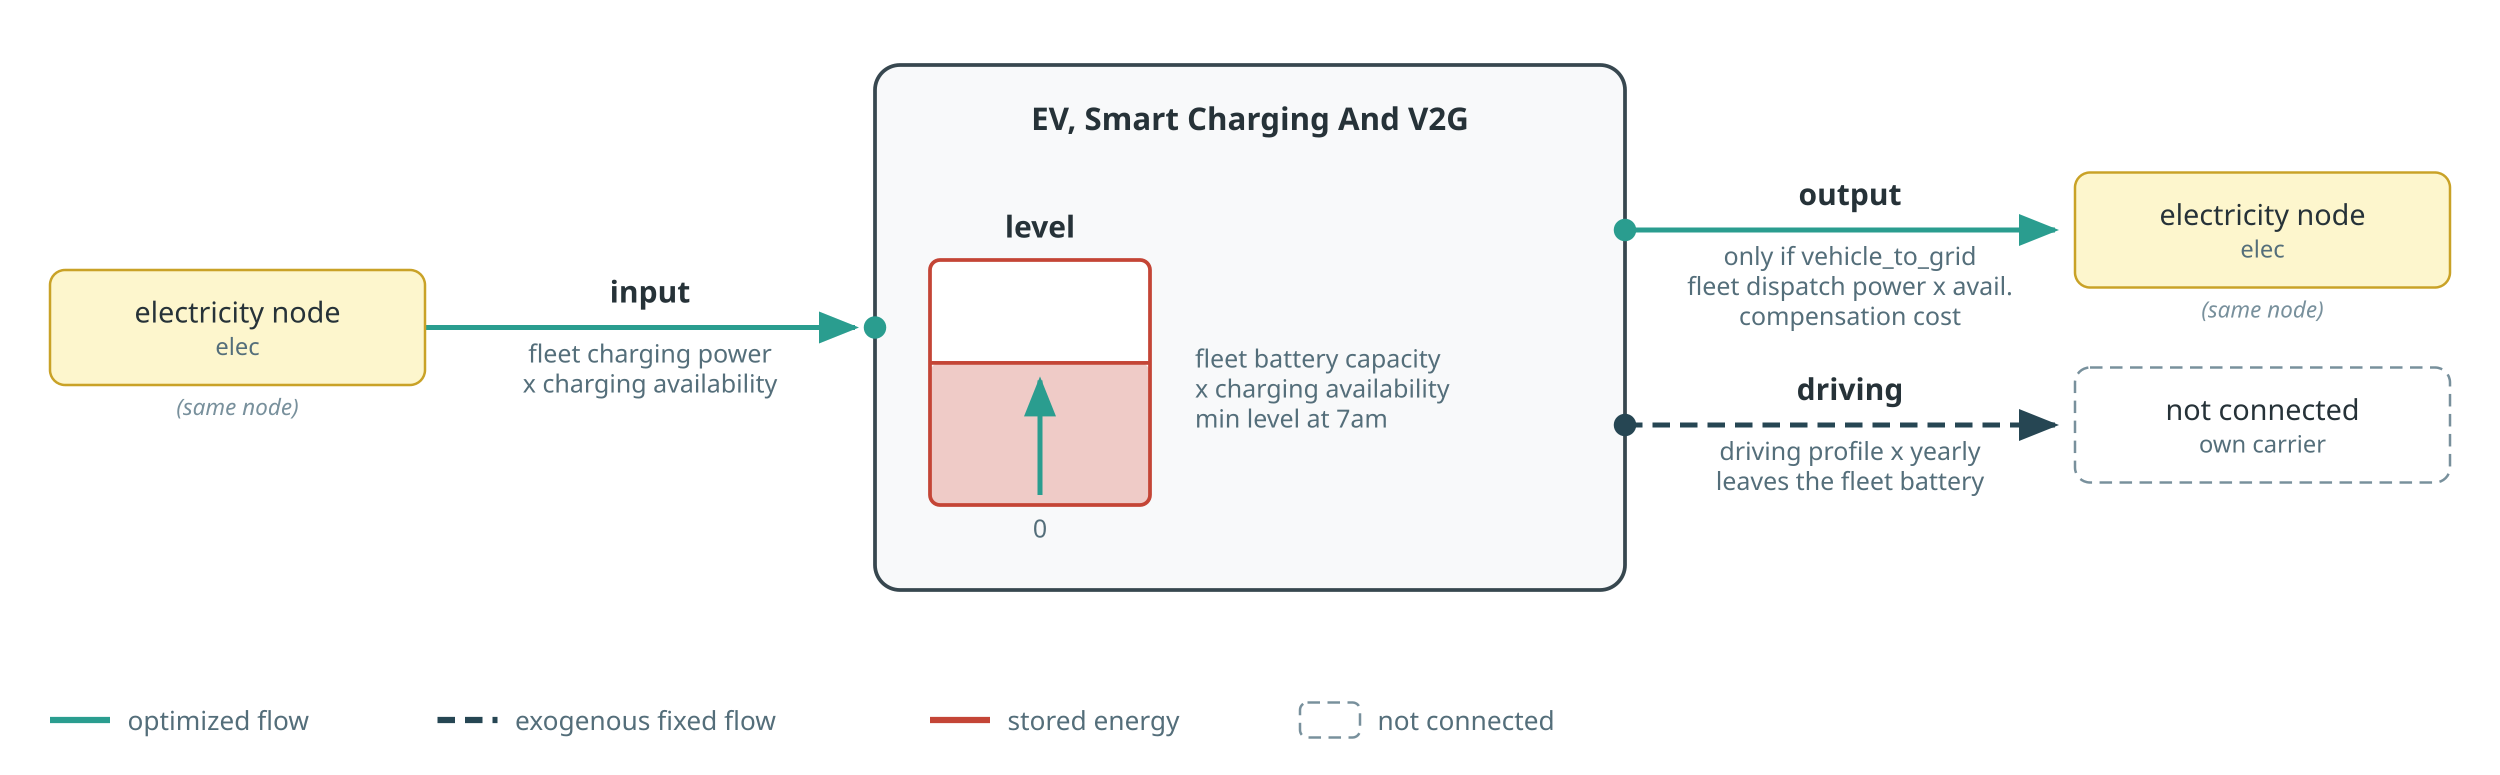
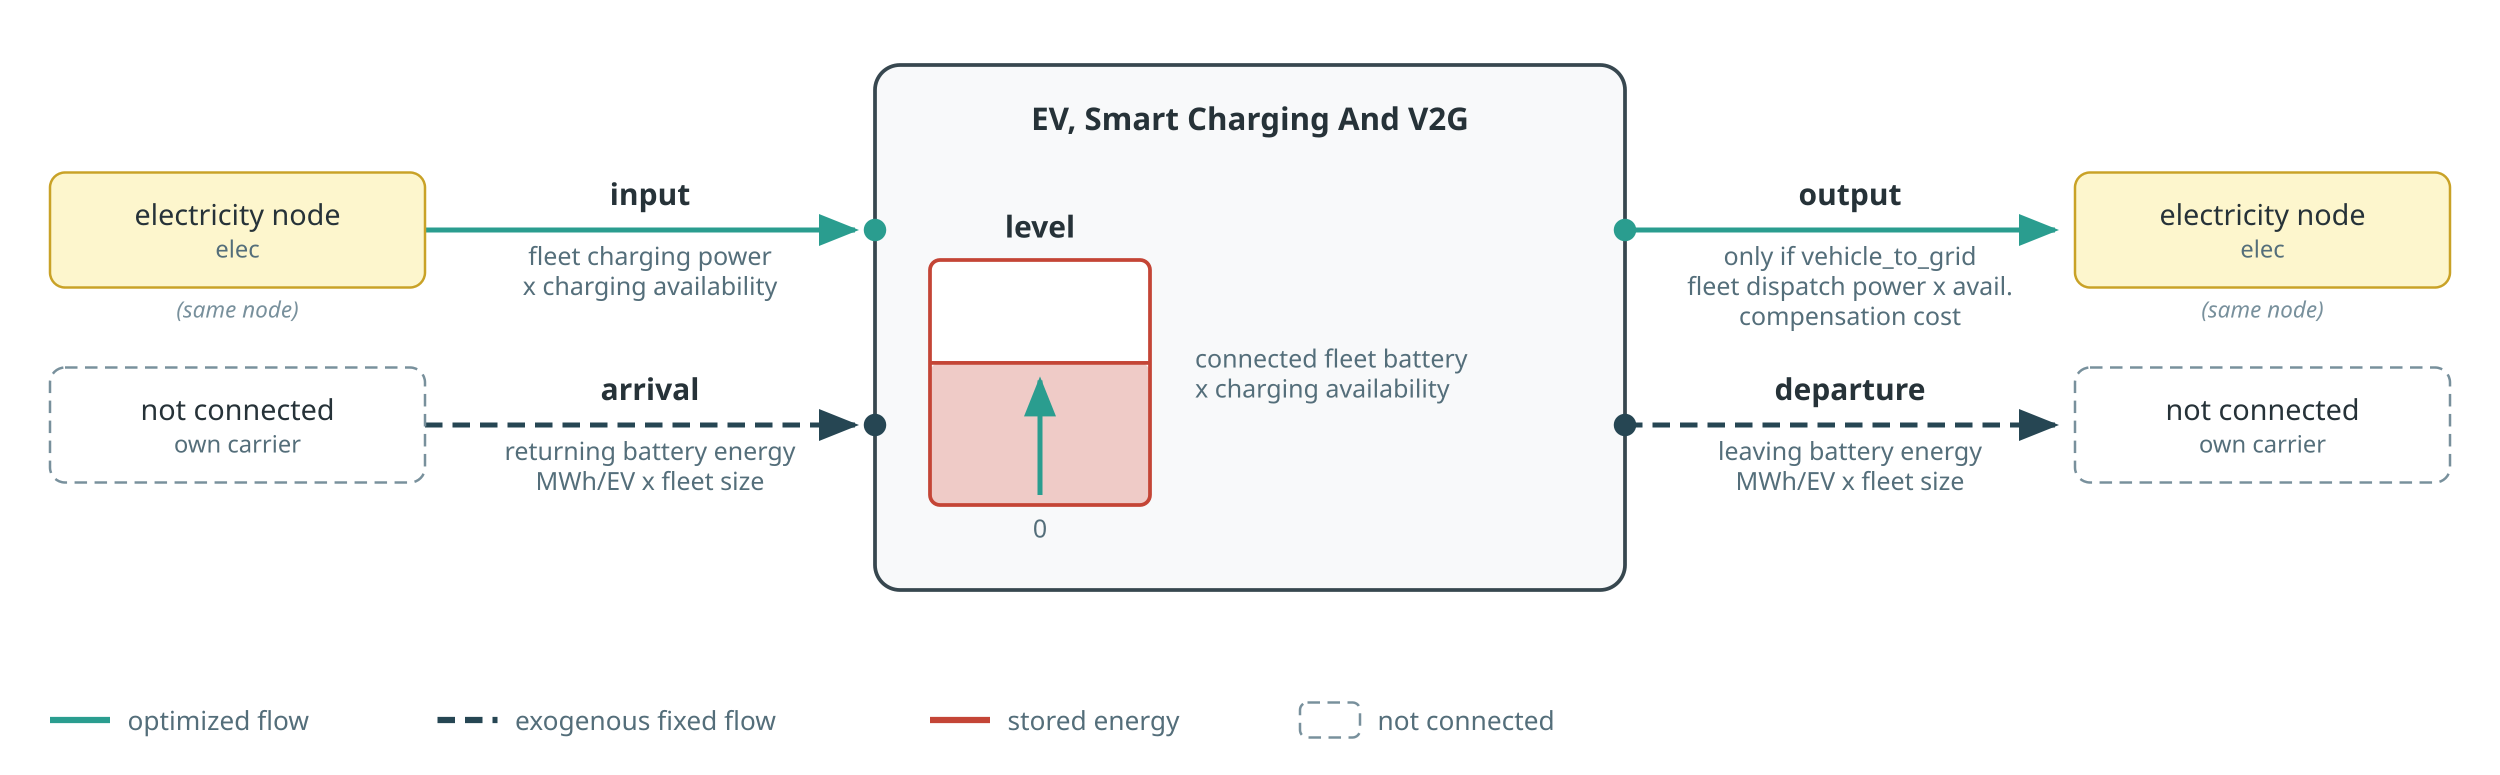
<svg xmlns="http://www.w3.org/2000/svg" width="1000" height="310" viewBox="0 0 1000 310" role="img">
  <rect width="100%" height="100%" fill="#ffffff" />
  <defs>
    <marker id="head-level" viewBox="0 0 10 8" refX="9" refY="4" markerWidth="8" markerHeight="7" orient="auto">
      <path d="M0,0 L10,4 L0,8 z" fill="#c44536" />
    </marker>
    <marker id="head-linked" viewBox="0 0 10 8" refX="9" refY="4" markerWidth="8" markerHeight="7" orient="auto">
      <path d="M0,0 L10,4 L0,8 z" fill="#e76f51" />
    </marker>
    <marker id="head-fixed" viewBox="0 0 10 8" refX="9" refY="4" markerWidth="8" markerHeight="7" orient="auto">
      <path d="M0,0 L10,4 L0,8 z" fill="#264653" />
    </marker>
    <marker id="head-free" viewBox="0 0 10 8" refX="9" refY="4" markerWidth="8" markerHeight="7" orient="auto">
      <path d="M0,0 L10,4 L0,8 z" fill="#2a9d8f" />
    </marker>
  </defs>
  <style>
    text { font-family: system-ui, sans-serif; fill: #263238; }
    .port { font-size: 12px; font-weight: 600; text-anchor: middle; }
    .note { font-size: 10px; fill: #546e7a; text-anchor: middle; }
    .noteleft { font-size: 10px; fill: #546e7a; }
    .box { font-size: 11.5px; text-anchor: middle; }
    .boxsub { font-size: 9.5px; fill: #546e7a; text-anchor: middle; }
    .chip { font-size: 9px; fill: #78909c; font-style: italic; text-anchor: middle; }
    .name { font-size: 12.5px; font-weight: 600; text-anchor: middle; }
    .legend { font-size: 10.5px; fill: #546e7a; }
</style>
  <rect x="350" y="26" width="300" height="210" rx="10" fill="#f8f9fa" stroke="#37474f" stroke-width="1.5" />
  <text class="name" x="500.0" y="52">EV, Smart Charging And V2G</text>
-   <line x1="170" y1="131.0" x2="342" y2="131.0" stroke="#2a9d8f" stroke-width="2" stroke-dasharray="none" marker-end="url(#head-free)" />
-   <circle cx="350" cy="131.0" r="4.5" fill="#2a9d8f" />
-   <text class="port" x="260.0" y="121.0" fill="#2a9d8f">input</text>
-   <text class="note" x="260.0" y="145.0">fleet charging power</text>
-   <text class="note" x="260.0" y="157.0">x charging availability</text>
-   <rect x="20" y="108.0" width="150" height="46.0" rx="6" fill="#fdf6cd" stroke="#c9a227" stroke-width="1" stroke-dasharray="none" />
-   <text class="box" x="95.0" y="129.0">electricity node</text>
-   <text class="boxsub" x="95.0" y="142.0">elec</text>
-   <text class="chip" x="95.0" y="166.0">(same node)</text>
+   <line x1="170" y1="92.0" x2="342" y2="92.0" stroke="#2a9d8f" stroke-width="2" stroke-dasharray="none" marker-end="url(#head-free)" />
+   <circle cx="350" cy="92.0" r="4.5" fill="#2a9d8f" />
+   <text class="port" x="260.0" y="82.0" fill="#2a9d8f">input</text>
+   <text class="note" x="260.0" y="106.0">fleet charging power</text>
+   <text class="note" x="260.0" y="118.0">x charging availability</text>
+   <line x1="170" y1="170.0" x2="342" y2="170.0" stroke="#264653" stroke-width="2" stroke-dasharray="7 4" marker-end="url(#head-fixed)" />
+   <circle cx="350" cy="170.0" r="4.5" fill="#264653" />
+   <text class="port" x="260.0" y="160.0" fill="#264653">arrival</text>
+   <text class="note" x="260.0" y="184.0">returning battery energy</text>
+   <text class="note" x="260.0" y="196.0">MWh/EV x fleet size</text>
+   <rect x="20" y="69.0" width="150" height="46.0" rx="6" fill="#fdf6cd" stroke="#c9a227" stroke-width="1" stroke-dasharray="none" />
+   <text class="box" x="95.0" y="90.0">electricity node</text>
+   <text class="boxsub" x="95.0" y="103.0">elec</text>
+   <text class="chip" x="95.0" y="127.0">(same node)</text>
+   <rect x="20" y="147.0" width="150" height="46.0" rx="6" fill="#ffffff" stroke="#78909c" stroke-width="1" stroke-dasharray="5 3" />
+   <text class="box" x="95.0" y="168.0">not connected</text>
+   <text class="boxsub" x="95.0" y="181.0">own carrier</text>
  <line x1="650" y1="92.0" x2="822" y2="92.0" stroke="#2a9d8f" stroke-width="2" stroke-dasharray="none" marker-end="url(#head-free)" />
  <circle cx="650" cy="92.0" r="4.5" fill="#2a9d8f" />
  <text class="port" x="740.0" y="82.0" fill="#2a9d8f">output</text>
  <text class="note" x="740.0" y="106.0">only if vehicle_to_grid</text>
  <text class="note" x="740.0" y="118.0">fleet dispatch power x avail.</text>
  <text class="note" x="740.0" y="130.0">compensation cost</text>
  <line x1="650" y1="170.0" x2="822" y2="170.0" stroke="#264653" stroke-width="2" stroke-dasharray="7 4" marker-end="url(#head-fixed)" />
  <circle cx="650" cy="170.0" r="4.5" fill="#264653" />
-   <text class="port" x="740.0" y="160.0" fill="#264653">driving</text>
-   <text class="note" x="740.0" y="184.0">driving profile x yearly</text>
-   <text class="note" x="740.0" y="196.0">leaves the fleet battery</text>
+   <text class="port" x="740.0" y="160.0" fill="#264653">departure</text>
+   <text class="note" x="740.0" y="184.0">leaving battery energy</text>
+   <text class="note" x="740.0" y="196.0">MWh/EV x fleet size</text>
  <rect x="830" y="69.0" width="150" height="46.0" rx="6" fill="#fdf6cd" stroke="#c9a227" stroke-width="1" stroke-dasharray="none" />
  <text class="box" x="905.0" y="90.0">electricity node</text>
  <text class="boxsub" x="905.0" y="103.0">elec</text>
  <text class="chip" x="905.0" y="127.0">(same node)</text>
  <rect x="830" y="147.0" width="150" height="46.0" rx="6" fill="#ffffff" stroke="#78909c" stroke-width="1" stroke-dasharray="5 3" />
  <text class="box" x="905.0" y="168.0">not connected</text>
  <text class="boxsub" x="905.0" y="181.0">own carrier</text>
  <rect x="372" y="104" width="88" height="98" rx="4" fill="#ffffff" stroke="#c44536" stroke-width="1.5" />
  <rect x="372" y="145.16" width="88" height="56.84" rx="4" fill="#c44536" fill-opacity="0.28" />
  <line x1="372" y1="145.16" x2="460" y2="145.16" stroke="#c44536" stroke-width="1.5" />
  <line x1="416.0" y1="198" x2="416.0" y2="152.16" stroke="#2a9d8f" stroke-width="2" marker-end="url(#head-free)" />
  <text class="note" x="416.0" y="215">0</text>
  <text class="port" x="416.0" y="95" fill="#c44536">level</text>
-   <text class="noteleft" x="478" y="147.0">fleet battery capacity</text>
+   <text class="noteleft" x="478" y="147.0">connected fleet battery</text>
  <text class="noteleft" x="478" y="159.0">x charging availability</text>
-   <text class="noteleft" x="478" y="171.0">min level at 7am</text>
  <line x1="20" y1="288" x2="44" y2="288" stroke="#2a9d8f" stroke-width="2.5" stroke-dasharray="none" />
  <text class="legend" x="51" y="292">optimized flow</text>
  <line x1="175" y1="288" x2="199" y2="288" stroke="#264653" stroke-width="2.5" stroke-dasharray="7 4" />
  <text class="legend" x="206" y="292">exogenous fixed flow</text>
  <line x1="372" y1="288" x2="396" y2="288" stroke="#c44536" stroke-width="2.5" stroke-dasharray="none" />
  <text class="legend" x="403" y="292">stored energy</text>
  <rect x="520" y="281" width="24" height="14" rx="3" fill="#ffffff" stroke="#78909c" stroke-dasharray="5 3" />
  <text class="legend" x="551" y="292">not connected</text>
</svg>
